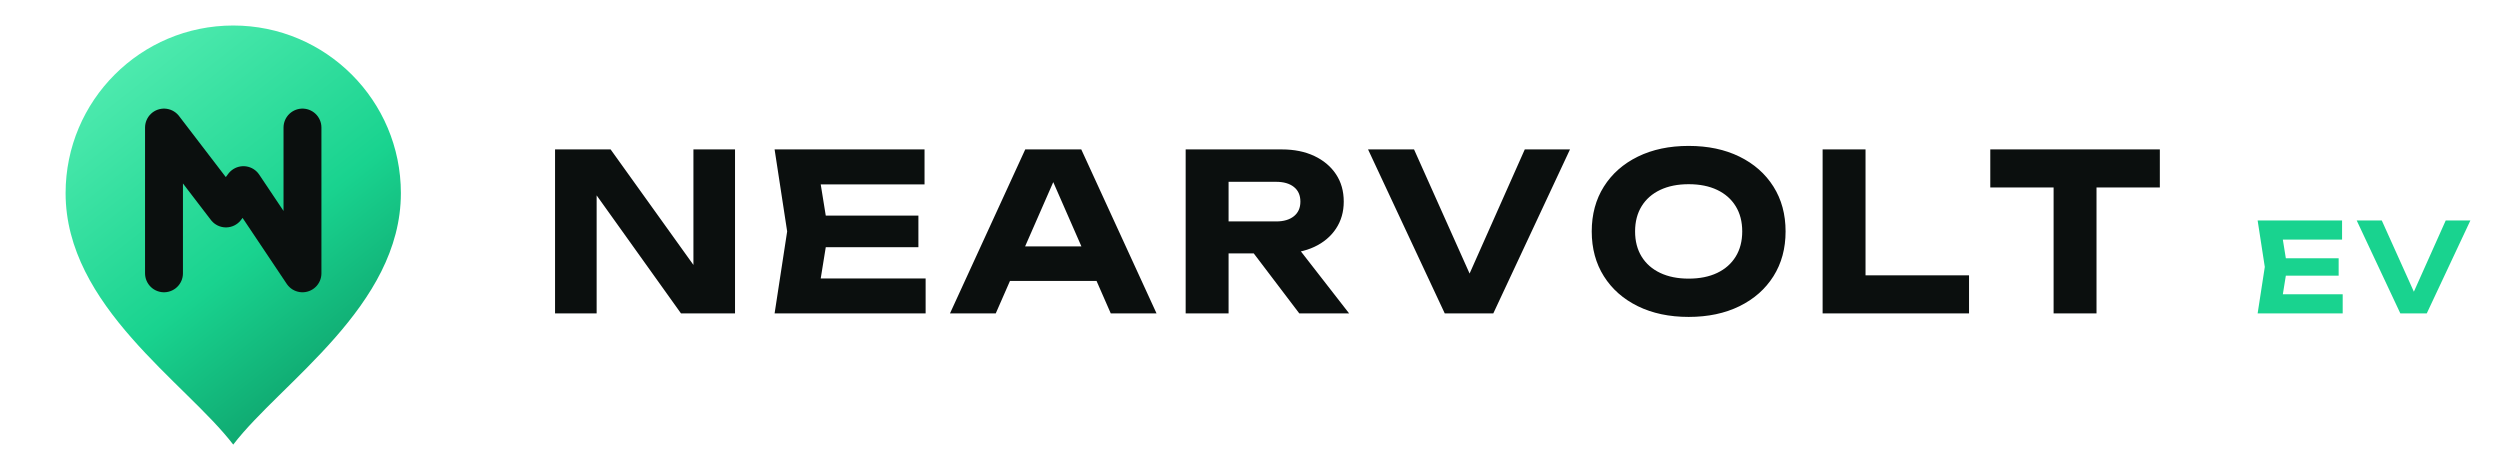
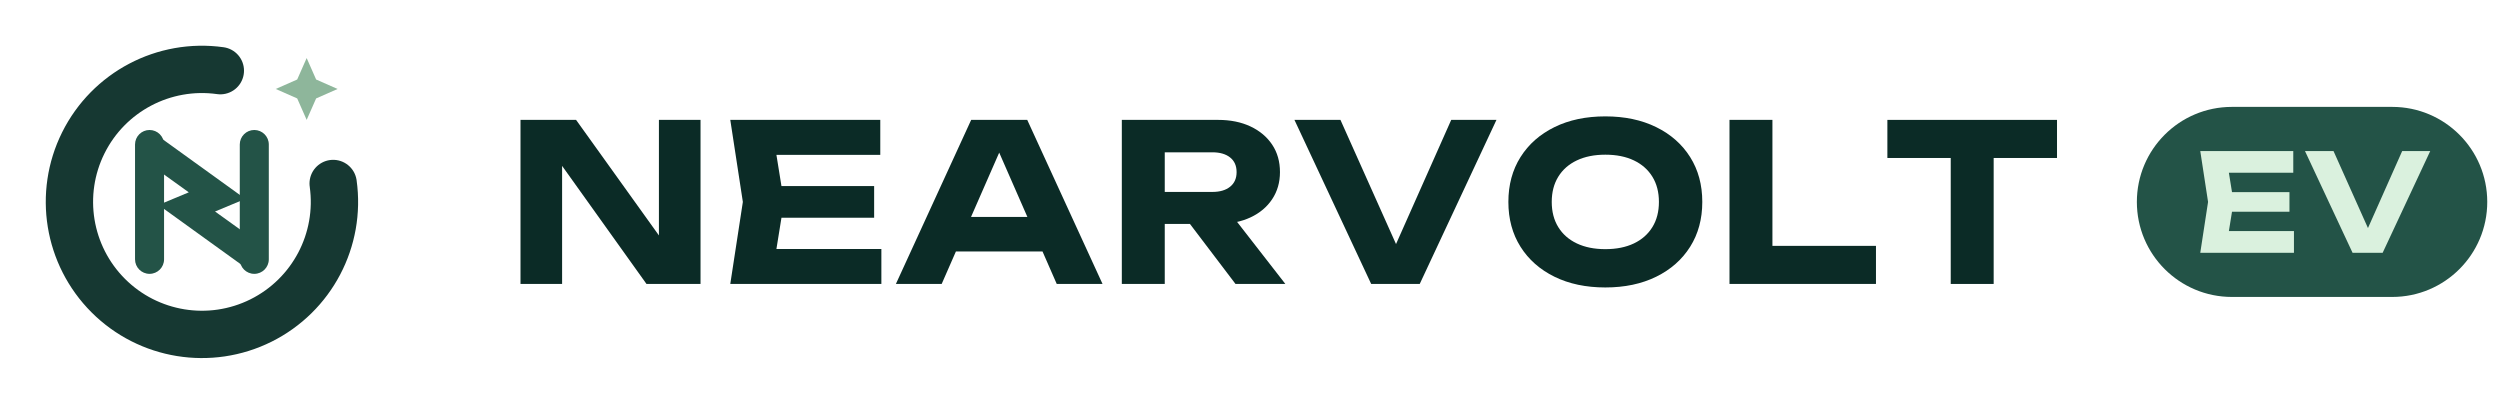
- <svg xmlns="http://www.w3.org/2000/svg" viewBox="0 0 343.0 64" role="img" aria-label="NEARVOLT EV">
-   <defs>
-     <linearGradient id="nvg" x1="10" y1="4" x2="54" y2="60" gradientUnits="userSpaceOnUse">
-       <stop offset="0" stop-color="#5BF0B6" />
-       <stop offset=".55" stop-color="#19D38F" />
-       <stop offset="1" stop-color="#0A8F5E" />
-     </linearGradient>
-   </defs>
-   <path d="M32 61C25.5 52.5 9 42 9 26.5a23 23 0 0 1 46 0C55 42 38.5 52.5 32 61Z" fill="url(#nvg)" />
-   <path d="M22.5 37.5V17.5L31 28.6 33.4 25.4 41.5 37.5V17.5" fill="none" stroke="#0B0F0E" stroke-width="5.2" stroke-linecap="round" stroke-linejoin="round" />
-   <g transform="translate(74 43)">
-     <path d="M23.003 -4.052 21.138 -3.704V-22.5H26.845V0.0H19.433L6.009 -18.781L7.859 -19.129V0.0H2.153V-22.5H9.776ZM52.004 -13.42V-9.08H35.657V-13.42ZM39.644 -11.25 38.161 -2.057 35.735 -4.797H52.996V0.0H32.275L33.998 -11.25L32.275 -22.5H52.846V-17.703H35.735L38.161 -20.443ZM62.626 -4.456V-9.195H78.147V-4.456ZM74.351 -22.5 84.677 0.0H78.397L69.627 -20.021H71.387L62.617 0.0H56.337L66.663 -22.5ZM92.749 -12.62H101.088Q102.639 -12.62 103.527 -13.337Q104.414 -14.053 104.414 -15.337Q104.414 -16.637 103.527 -17.346Q102.639 -18.055 101.088 -18.055H91.919L94.561 -20.917V0.0H88.673V-22.5H101.876Q104.414 -22.5 106.322 -21.599Q108.229 -20.698 109.295 -19.099Q110.362 -17.5 110.362 -15.337Q110.362 -13.235 109.295 -11.628Q108.229 -10.021 106.322 -9.128Q104.414 -8.235 101.876 -8.235H92.749ZM96.271 -10.53H102.91L111.1 0.0H104.264ZM128.899 -2.629H126.366L135.199 -22.5H141.403L130.88 0.0H124.22L113.697 -22.5H120.007ZM157.684 0.481Q153.707 0.481 150.712 -0.989Q147.718 -2.459 146.052 -5.099Q144.386 -7.739 144.386 -11.25Q144.386 -14.761 146.052 -17.401Q147.718 -20.041 150.712 -21.511Q153.707 -22.981 157.684 -22.981Q161.662 -22.981 164.656 -21.511Q167.65 -20.041 169.316 -17.401Q170.982 -14.761 170.982 -11.25Q170.982 -7.739 169.316 -5.099Q167.65 -2.459 164.656 -0.989Q161.662 0.481 157.684 0.481ZM157.684 -4.772Q159.955 -4.772 161.599 -5.556Q163.242 -6.339 164.138 -7.794Q165.034 -9.25 165.034 -11.25Q165.034 -13.25 164.138 -14.706Q163.242 -16.161 161.599 -16.944Q159.955 -17.728 157.684 -17.728Q155.428 -17.728 153.777 -16.944Q152.126 -16.161 151.23 -14.706Q150.334 -13.25 150.334 -11.25Q150.334 -9.25 151.23 -7.794Q152.126 -6.339 153.777 -5.556Q155.428 -4.772 157.684 -4.772ZM181.951 -22.5V-2.612L179.309 -5.224H196.151V0.0H176.063V-22.5ZM207.754 -19.905H213.642V0.0H207.754ZM199.067 -22.5H222.33V-17.276H199.067Z" fill="#0B0F0E" />
+ <svg xmlns="http://www.w3.org/2000/svg" viewBox="0 0 396.2 64" role="img" aria-labelledby="t">
+   <g>
+     <path d="M52.8 29.08A21 21 0 1 1 34.92 11.2" fill="none" stroke="#163832" stroke-width="7.5" stroke-linecap="round" stroke-linejoin="round" />
+     <path d="M23.11 25.59 29.92 30.48 25.12 32.48 38.31 41.99 40.89 38.41 34.08 33.52 38.88 31.52 25.69 22.01Z" fill="#235347" />
+     <path d="M21.4 22.9a2.3 2.3 0 0 1 4.6 0v18.2a2.3 2.3 0 0 1 -4.6 0ZM38 22.9a2.3 2.3 0 0 1 4.6 0v18.2a2.3 2.3 0 0 1 -4.6 0Z" fill="#235347" />
+     <path d="M48.6 9.2l1.5 3.4 3.4 1.5-3.4 1.5-1.5 3.4-1.5-3.4-3.4-1.5 3.4-1.5Z" fill="#8EB69B" />
  </g>
-   <g transform="translate(308.9 43)">
-     <path d="M11.963 -7.57V-5.18H2.741V-7.57ZM4.909 -6.375 4.061 -1.108 2.723 -2.627H12.517V0.0H0.848L1.83 -6.375L0.848 -12.75H12.432V-10.123H2.723L4.061 -11.642ZM22.981 -1.426H21.59L26.653 -12.75H30.036L24.051 0.0H20.427L14.441 -12.75H17.881Z" fill="#19D38F" />
+   <g transform="translate(80 45.0)" fill="#0B2B26">
+     <path d="M26.581 -4.683 24.426 -4.28V-26.0H31.02V0.0H22.456L6.944 -21.702L9.082 -22.104V0.0H2.488V-26.0H11.297Z" />
+     <path d="M58.533 -15.508V-10.492H39.643V-15.508ZM44.25 -13.0 42.537 -2.377 39.734 -5.543H59.68V0.0H35.735L37.727 -13.0L35.735 -26.0H59.507V-20.457H39.734L42.537 -23.623Z" />
+     <path d="M69.248 -5.149V-10.625H87.184V-5.149ZM82.797 -26.0 94.729 0.0H87.472L77.338 -23.135H79.371L69.238 0.0H61.981L73.912 -26.0Z" />
+     <path d="M102.496 -14.583H112.132Q113.925 -14.583 114.951 -15.411Q115.976 -16.239 115.976 -17.723Q115.976 -19.225 114.951 -20.044Q113.925 -20.863 112.132 -20.863H101.537L104.59 -24.171V0.0H97.786V-26.0H113.044Q115.977 -26.0 118.181 -24.959Q120.385 -23.918 121.617 -22.07Q122.849 -20.222 122.849 -17.723Q122.849 -15.294 121.617 -13.437Q120.385 -11.58 118.181 -10.548Q115.977 -9.516 113.044 -9.516H102.496ZM106.566 -12.168H114.238L123.702 0.0H115.803Z" />
+     <path d="M142.71 -3.038H139.783L149.99 -26.0H157.159L144.999 0.0H137.304L125.143 -26.0H132.435Z" />
+     <path d="M174.413 0.556Q169.816 0.556 166.356 -1.143Q162.897 -2.841 160.972 -5.892Q159.047 -8.943 159.047 -13.0Q159.047 -17.057 160.972 -20.108Q162.897 -23.159 166.356 -24.857Q169.816 -26.556 174.413 -26.556Q179.009 -26.556 182.469 -24.857Q185.929 -23.159 187.854 -20.108Q189.779 -17.057 189.779 -13.0Q189.779 -8.943 187.854 -5.892Q185.929 -2.841 182.469 -1.143Q179.009 0.556 174.413 0.556ZM174.413 -5.515Q177.037 -5.515 178.936 -6.42Q180.835 -7.325 181.871 -9.007Q182.906 -10.688 182.906 -13.0Q182.906 -15.312 181.871 -16.993Q180.835 -18.675 178.936 -19.58Q177.037 -20.485 174.413 -20.485Q171.806 -20.485 169.898 -19.58Q167.991 -18.675 166.955 -16.993Q165.92 -15.312 165.92 -13.0Q165.92 -10.688 166.955 -9.007Q167.991 -7.325 169.898 -6.42Q171.806 -5.515 174.413 -5.515Z" />
+     <path d="M200.894 -26.0V-3.018L197.841 -6.037H217.304V0.0H194.09V-26.0Z" />
+     <path d="M229.152 -23.001H235.956V0.0H229.152ZM219.112 -26.0H245.995V-19.963H219.112Z" />
+   </g>
+   <rect x="338.65" y="16.94" width="55.53" height="30.12" rx="15.06" fill="#235347" />
+   <g transform="translate(347.65 40.06)" fill="#DAF1DE">
+     <path d="M15.184 -9.615V-6.505H3.472V-9.615ZM6.329 -8.06 5.266 -1.474 3.529 -3.437H15.895V0.0H1.049L2.284 -8.06L1.049 -16.12H15.788V-12.683H3.529L5.266 -14.646Z" />
+     <path d="M28.535 -1.883H26.721L33.049 -16.12H37.494L29.954 0.0H25.183L17.644 -16.12H22.165Z" />
  </g>
</svg>
